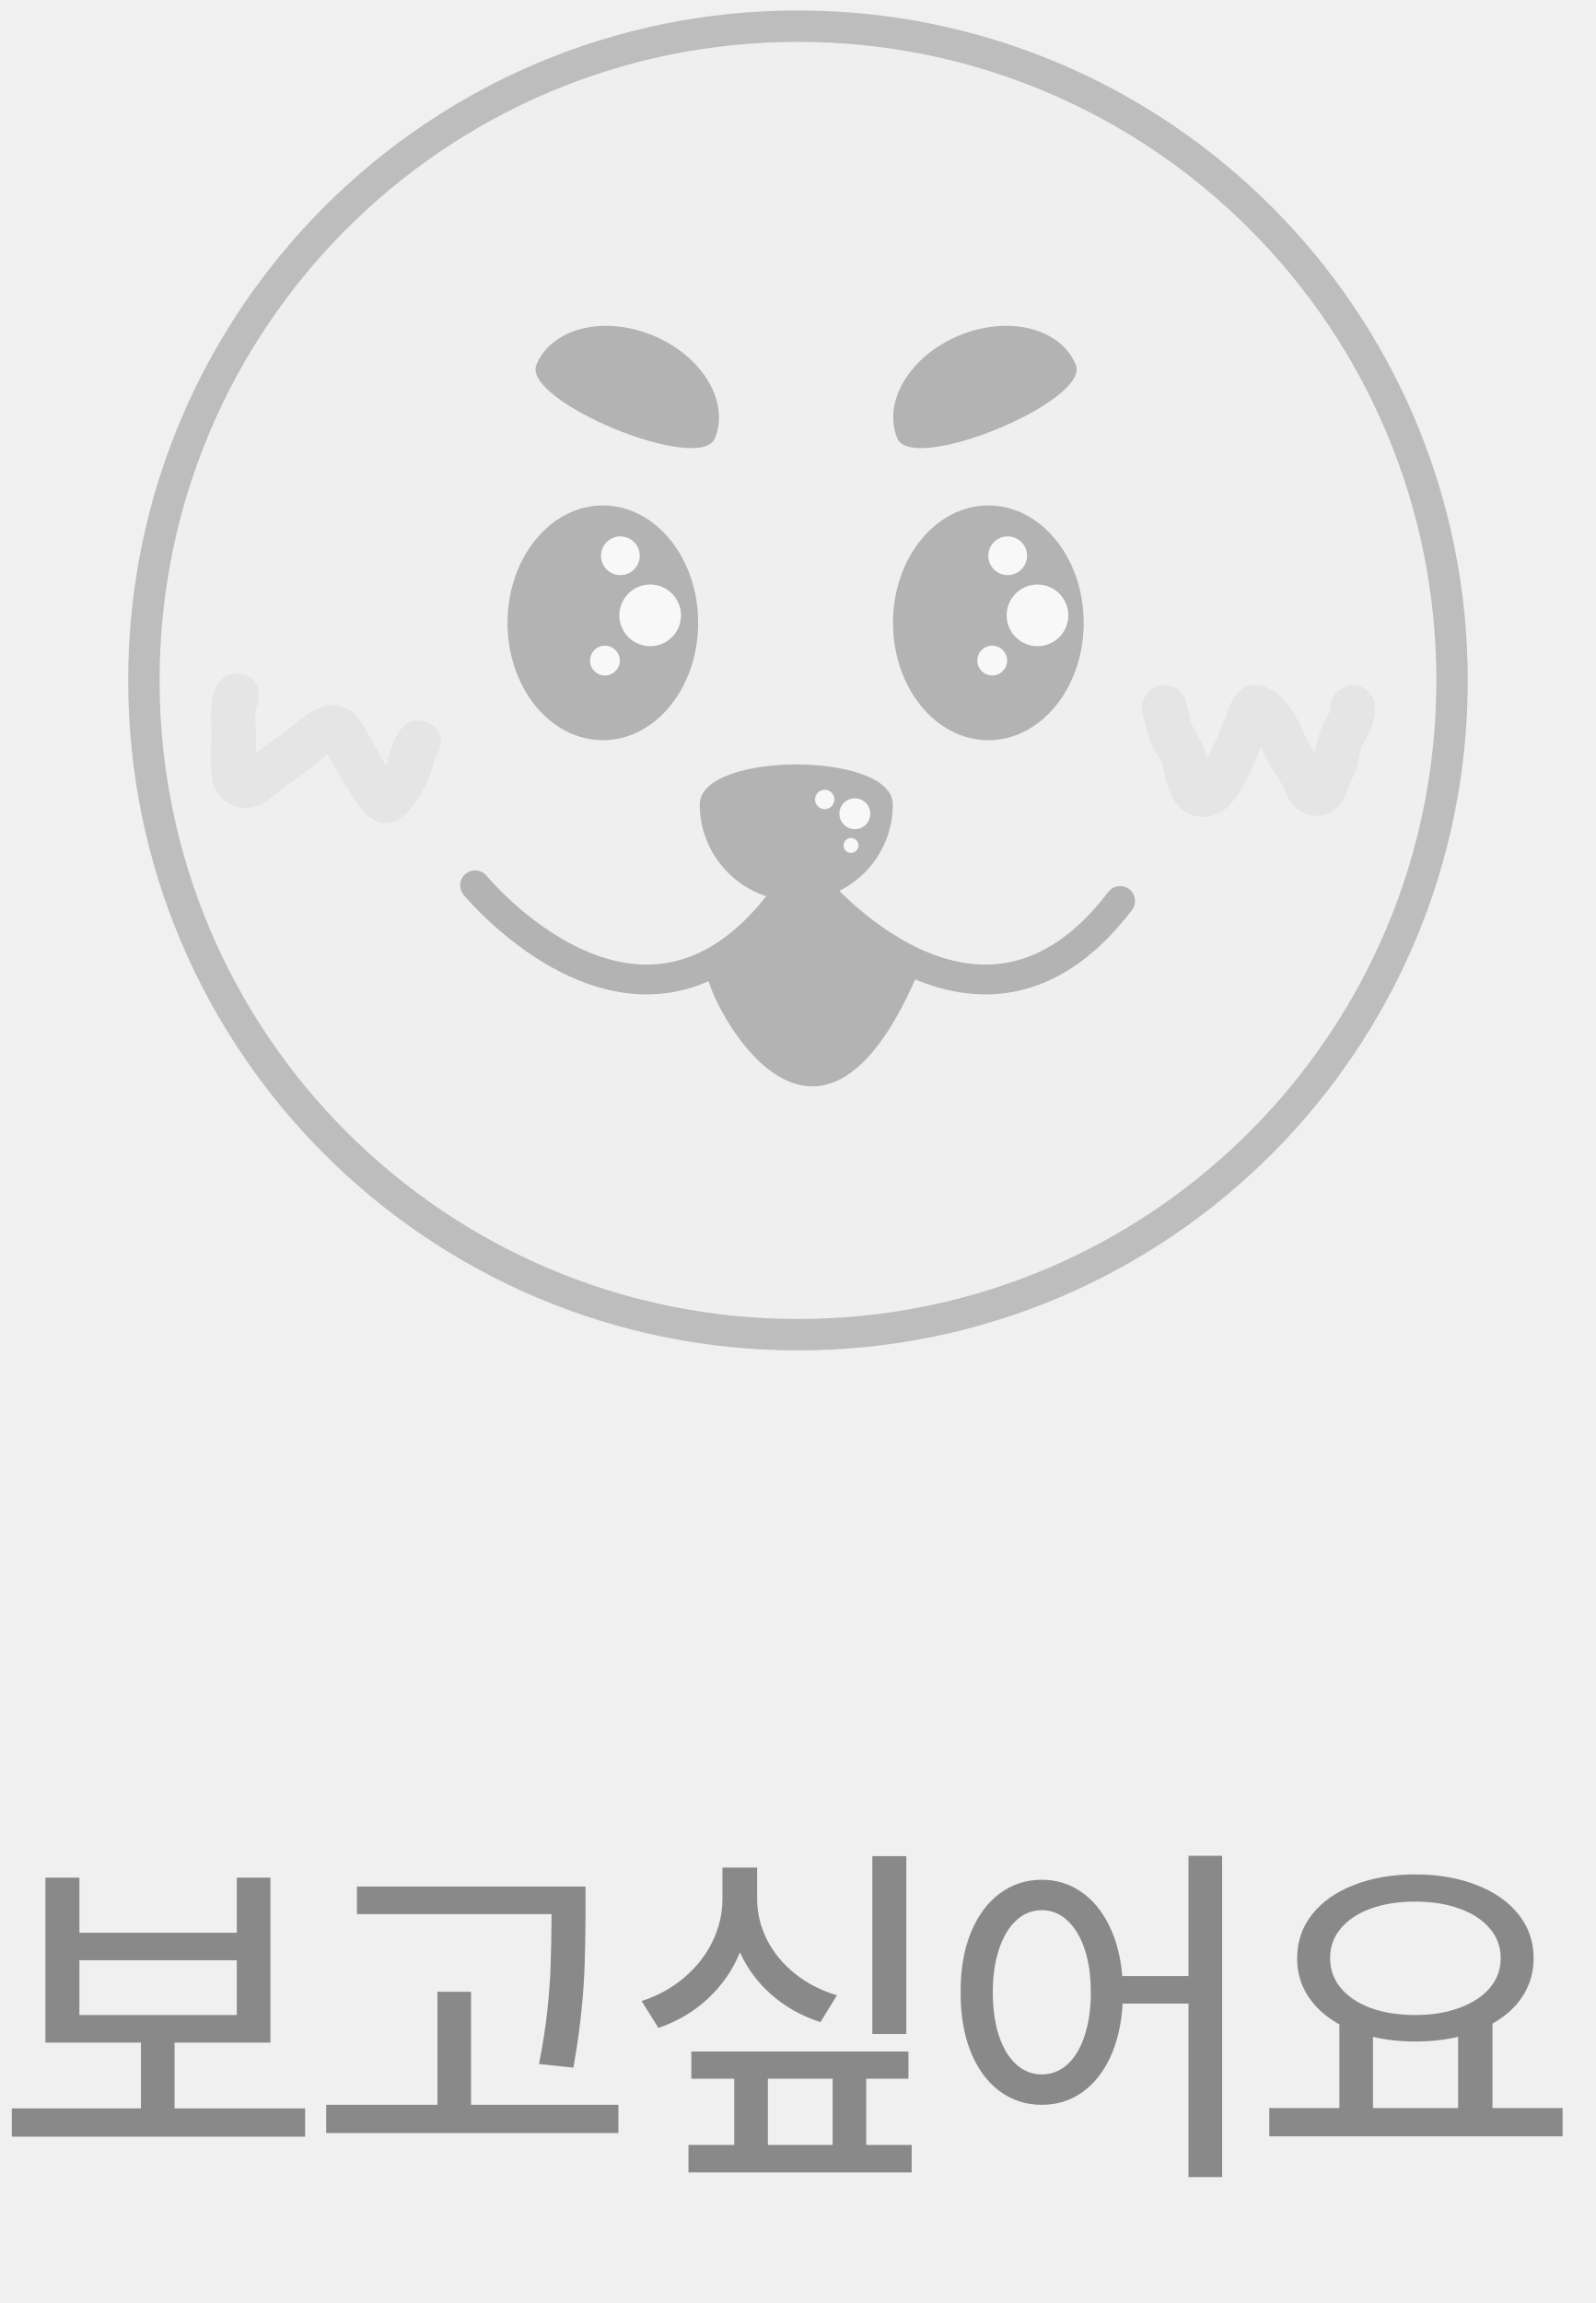
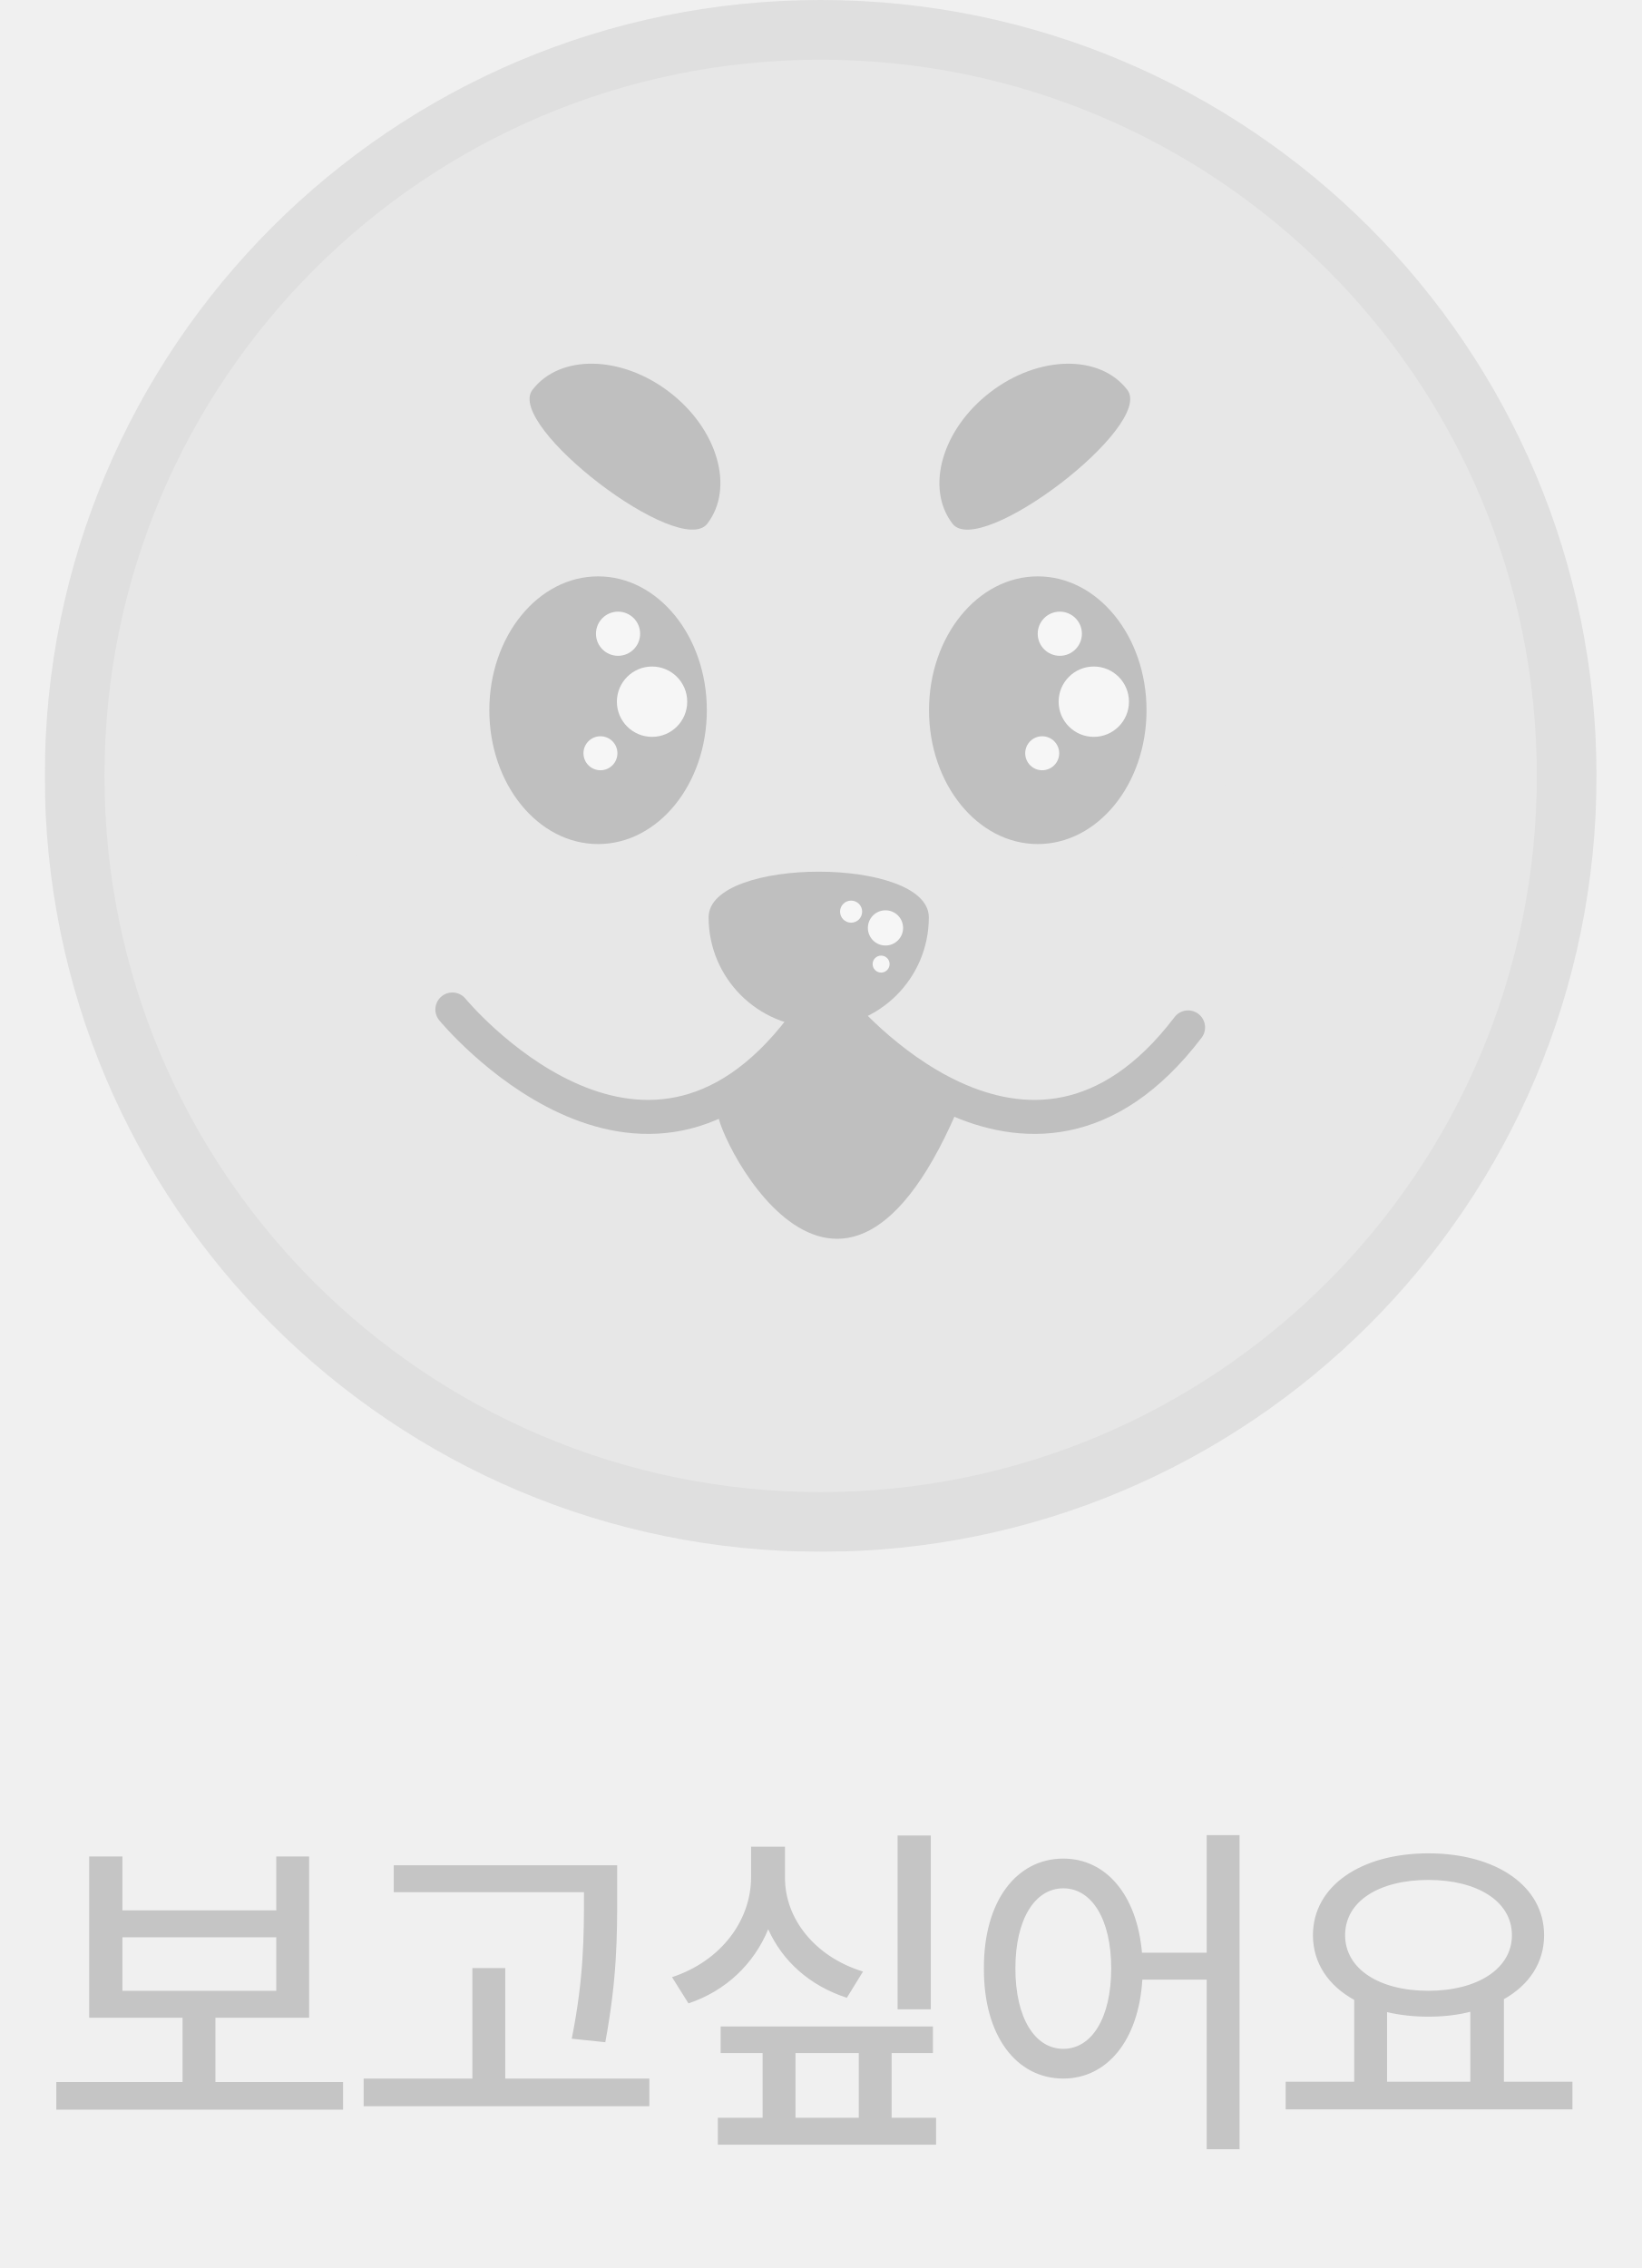
- <svg xmlns="http://www.w3.org/2000/svg" width="61" height="88" viewBox="0 0 61 88" fill="none">
-   <g opacity="0.5" clip-path="url(#clip0_4252_15398)">
-     <path d="M30.5 51C44.307 51 55.5 39.807 55.5 26C55.5 12.193 44.307 1 30.5 1C16.693 1 5.5 12.193 5.5 26C5.5 39.807 16.693 51 30.5 51Z" fill="#EDEDED" stroke="#898989" stroke-width="1.2" stroke-miterlimit="10" stroke-linecap="round" />
-     <path d="M34.296 16.746C34.871 18.139 41.691 15.327 41.116 13.934C40.541 12.541 38.549 12.04 36.666 12.818C34.783 13.594 33.721 15.353 34.296 16.746Z" fill="#757575" />
-     <path d="M27.325 16.746C26.75 18.139 19.929 15.327 20.504 13.934C21.079 12.541 23.072 12.04 24.955 12.818C26.837 13.594 27.9 15.353 27.325 16.746Z" fill="#757575" />
-     <path d="M37.776 28.284C39.789 28.284 41.42 26.276 41.42 23.799C41.42 21.322 39.789 19.314 37.776 19.314C35.764 19.314 34.132 21.322 34.132 23.799C34.132 26.276 35.764 28.284 37.776 28.284Z" fill="#757575" />
-     <path d="M23.042 28.284C25.054 28.284 26.685 26.276 26.685 23.799C26.685 21.322 25.054 19.314 23.042 19.314C21.029 19.314 19.398 21.322 19.398 23.799C19.398 26.276 21.029 28.284 23.042 28.284Z" fill="#757575" />
-     <path d="M8.32 26.143C7.992 26.708 8.072 27.312 8.075 27.934C8.079 28.557 8.017 29.177 8.113 29.779C8.233 30.513 8.916 30.995 9.649 30.846C9.973 30.779 10.239 30.589 10.489 30.381C10.508 30.365 10.751 30.185 10.746 30.159L10.664 30.219C10.711 30.185 10.761 30.149 10.808 30.115C10.88 30.064 10.953 30.012 11.027 29.961C11.516 29.616 11.991 29.259 12.454 28.879C12.475 28.862 12.668 28.722 12.509 28.834C12.556 28.8 12.604 28.765 12.655 28.733C12.706 28.701 12.754 28.676 12.801 28.646C12.968 28.538 12.687 28.674 12.797 28.646C12.881 28.625 12.596 28.633 12.579 28.627C12.547 28.617 12.302 28.433 12.399 28.54C12.38 28.519 12.296 28.373 12.359 28.496C12.393 28.562 12.431 28.627 12.467 28.693C12.704 29.153 12.959 29.631 13.245 30.06C13.532 30.489 13.796 31.043 14.27 31.32C15.118 31.811 15.8 30.863 16.153 30.215C16.291 29.961 16.411 29.697 16.492 29.42C16.526 29.302 16.557 29.183 16.595 29.065C16.61 29.016 16.621 28.955 16.648 28.91C16.487 29.177 16.83 28.722 16.608 28.98C16.9 28.642 16.965 28.099 16.608 27.773C16.287 27.479 15.712 27.412 15.401 27.773C15.192 28.016 15.059 28.274 14.959 28.579C14.925 28.686 14.896 28.794 14.866 28.902C14.849 28.965 14.83 29.027 14.811 29.09L14.79 29.149C14.761 29.223 14.761 29.225 14.79 29.156C14.815 29.099 14.816 29.092 14.797 29.13C14.786 29.153 14.775 29.175 14.761 29.198C14.739 29.242 14.716 29.284 14.693 29.327C14.642 29.422 14.589 29.517 14.532 29.61C14.502 29.657 14.469 29.705 14.439 29.752C14.353 29.883 14.502 29.703 14.431 29.764C14.393 29.796 14.359 29.84 14.325 29.876C14.215 29.999 14.462 29.792 14.319 29.872H15.181C15.037 29.8 15.223 29.916 15.215 29.917C15.204 29.917 15.13 29.834 15.132 29.836C15.114 29.819 15.065 29.739 15.12 29.824C15.185 29.923 15.111 29.804 15.095 29.779C15.006 29.64 14.927 29.494 14.832 29.358C14.591 29.012 14.409 28.64 14.198 28.276C14.019 27.968 13.864 27.619 13.625 27.355C13.277 26.972 12.742 26.847 12.26 27.033C11.822 27.202 11.469 27.488 11.112 27.788C11.051 27.839 10.991 27.889 10.932 27.94C10.812 28.041 10.943 27.934 10.962 27.919C10.916 27.957 10.865 27.991 10.818 28.025C10.626 28.166 10.433 28.302 10.239 28.439C10.045 28.576 9.858 28.709 9.673 28.851C9.594 28.912 9.518 28.976 9.442 29.043C9.408 29.073 9.372 29.103 9.338 29.134C9.22 29.238 9.398 29.107 9.317 29.153C9.292 29.166 9.252 29.189 9.229 29.208C9.311 29.134 9.339 29.179 9.256 29.194C9.417 29.164 9.563 29.191 9.685 29.31C9.734 29.358 9.753 29.411 9.785 29.468C9.848 29.578 9.799 29.5 9.785 29.456C9.738 29.278 9.789 29.639 9.782 29.405C9.768 28.934 9.785 28.458 9.784 27.987C9.784 27.769 9.765 27.551 9.761 27.331C9.761 27.234 9.761 27.137 9.77 27.038C9.757 27.213 9.763 27.101 9.776 27.057C9.825 26.887 9.7 27.177 9.797 27.012C10.021 26.625 9.899 26.059 9.491 25.843C9.083 25.627 8.561 25.737 8.322 26.148L8.32 26.143Z" fill="#D9D9D9" />
-     <path d="M43.673 27.266C43.783 27.687 43.855 28.101 44.041 28.497C44.111 28.649 44.202 28.79 44.288 28.934C44.333 29.012 44.379 29.09 44.417 29.171C44.364 29.055 44.415 29.184 44.428 29.236C44.561 29.744 44.62 30.268 44.954 30.699C45.472 31.369 46.366 31.378 46.96 30.799C47.358 30.41 47.605 29.877 47.84 29.382C48.002 29.04 48.15 28.699 48.277 28.342C48.277 28.338 48.328 28.213 48.296 28.289C48.258 28.374 48.336 28.211 48.345 28.19C48.4 28.069 48.451 27.943 48.499 27.816C48.51 27.786 48.522 27.755 48.533 27.723C48.541 27.704 48.594 27.566 48.55 27.67C48.506 27.774 48.562 27.653 48.575 27.626C48.607 27.562 48.692 27.501 48.56 27.64L47.956 27.89C47.969 27.89 47.749 27.85 47.835 27.875C47.92 27.9 47.721 27.82 47.732 27.826C47.857 27.888 47.755 27.865 47.713 27.791C47.732 27.828 47.793 27.863 47.823 27.894C47.84 27.913 47.857 27.936 47.876 27.953C47.95 28.019 47.789 27.82 47.844 27.909C47.969 28.116 48.095 28.313 48.201 28.532C48.286 28.708 48.362 28.89 48.45 29.067C48.609 29.384 48.825 29.665 49 29.972C49.017 30.002 49.032 30.04 49.053 30.069C49.099 30.13 49.013 29.989 49.017 29.98C49.008 30.002 49.07 30.114 49.08 30.141C49.159 30.338 49.233 30.517 49.362 30.686C49.683 31.099 50.252 31.302 50.752 31.092C51.169 30.915 51.368 30.574 51.514 30.16C51.528 30.124 51.585 29.959 51.541 30.071C51.571 29.993 51.611 29.917 51.647 29.841C51.74 29.632 51.837 29.422 51.892 29.2C51.94 29.004 51.96 28.801 52.019 28.608C52.031 28.571 52.044 28.537 52.053 28.501C52.031 28.571 52.008 28.596 52.053 28.515C52.093 28.441 52.131 28.366 52.173 28.294C52.388 27.903 52.57 27.495 52.558 27.04C52.547 26.584 52.175 26.165 51.704 26.186C51.234 26.207 50.837 26.562 50.85 27.04C50.856 27.252 50.92 26.888 50.856 27.087C50.844 27.12 50.765 27.33 50.848 27.146C50.789 27.277 50.715 27.401 50.647 27.526C50.473 27.85 50.361 28.173 50.29 28.532C50.258 28.701 50.222 28.867 50.156 29.027C50.218 28.873 50.106 29.126 50.104 29.129C50.051 29.247 49.998 29.367 49.951 29.488C49.922 29.558 49.894 29.63 49.873 29.704C49.822 29.885 49.977 29.575 49.871 29.714C49.994 29.555 50.057 29.551 50.264 29.52C50.378 29.462 50.482 29.465 50.577 29.532C50.647 29.57 50.704 29.623 50.746 29.689C50.767 29.678 50.573 29.446 50.731 29.683C50.702 29.64 50.687 29.572 50.668 29.522C50.6 29.349 50.529 29.19 50.435 29.033C50.266 28.75 50.066 28.482 49.92 28.186C49.732 27.808 49.583 27.414 49.34 27.068C48.928 26.484 48.049 25.77 47.358 26.431C47.102 26.675 46.969 27.03 46.859 27.359C46.808 27.512 46.872 27.345 46.878 27.325C46.863 27.391 46.812 27.463 46.783 27.526C46.684 27.744 46.605 27.97 46.527 28.196C46.442 28.439 46.601 28.065 46.481 28.294C46.466 28.325 46.451 28.353 46.436 28.384C46.396 28.463 46.36 28.545 46.322 28.625C46.225 28.829 46.125 29.033 46.013 29.228C45.954 29.329 45.891 29.424 45.827 29.52C45.722 29.68 45.958 29.387 45.827 29.515C45.806 29.535 45.779 29.562 45.758 29.587C45.654 29.714 45.927 29.494 45.793 29.566C45.658 29.638 46.001 29.509 45.855 29.543L46.003 29.522C45.912 29.52 45.946 29.526 46.109 29.539C46.252 29.608 46.284 29.621 46.208 29.579C46.326 29.678 46.352 29.697 46.29 29.638C46.184 29.535 46.37 29.818 46.32 29.674C46.305 29.648 46.29 29.621 46.276 29.592C46.239 29.513 46.248 29.535 46.305 29.663C46.305 29.579 46.237 29.454 46.214 29.372C46.161 29.169 46.132 28.962 46.077 28.759C45.978 28.393 45.77 28.097 45.593 27.769C45.584 27.752 45.495 27.526 45.55 27.683C45.514 27.579 45.485 27.474 45.459 27.366C45.413 27.18 45.377 26.991 45.328 26.805C45.214 26.372 44.713 26.068 44.276 26.209C43.84 26.349 43.559 26.795 43.68 27.26L43.673 27.266Z" fill="#D9D9D9" />
-     <path d="M39.653 24.692C40.304 24.692 40.832 24.164 40.832 23.514C40.832 22.863 40.304 22.335 39.653 22.335C39.002 22.335 38.475 22.863 38.475 23.514C38.475 24.164 39.002 24.692 39.653 24.692Z" fill="white" />
-     <path d="M38.514 21.976C38.923 21.976 39.255 21.645 39.255 21.236C39.255 20.828 38.923 20.496 38.514 20.496C38.106 20.496 37.774 20.828 37.774 21.236C37.774 21.645 38.106 21.976 38.514 21.976Z" fill="white" />
-     <path d="M37.924 25.811C38.239 25.811 38.494 25.556 38.494 25.241C38.494 24.927 38.239 24.672 37.924 24.672C37.61 24.672 37.355 24.927 37.355 25.241C37.355 25.556 37.61 25.811 37.924 25.811Z" fill="white" />
-     <path d="M24.85 24.692C25.501 24.692 26.029 24.164 26.029 23.514C26.029 22.863 25.501 22.335 24.85 22.335C24.199 22.335 23.672 22.863 23.672 23.514C23.672 24.164 24.199 24.692 24.85 24.692Z" fill="white" />
-     <path d="M23.712 21.976C24.12 21.976 24.452 21.645 24.452 21.236C24.452 20.828 24.12 20.496 23.712 20.496C23.303 20.496 22.971 20.828 22.971 21.236C22.971 21.645 23.303 21.976 23.712 21.976Z" fill="white" />
-     <path d="M23.121 25.811C23.436 25.811 23.691 25.556 23.691 25.241C23.691 24.927 23.436 24.672 23.121 24.672C22.807 24.672 22.552 24.927 22.552 25.241C22.552 25.556 22.807 25.811 23.121 25.811Z" fill="white" />
-     <path d="M27.065 37.197C26.687 37.381 31.069 47.065 35.245 36.806C35.245 36.806 30.595 35.204 30.785 32.927C30.785 32.927 31.126 35.204 27.065 37.197Z" fill="#757575" />
-     <path d="M34.125 30.739C34.125 28.7 26.746 28.7 26.746 30.739C26.746 32.777 28.397 34.428 30.436 34.428C32.474 34.428 34.125 32.777 34.125 30.739Z" fill="#757575" />
-     <path d="M18.159 33.828C18.159 33.828 24.48 41.511 29.866 34.428" stroke="#757575" stroke-width="1.139" stroke-miterlimit="10" stroke-linecap="round" />
-     <path d="M31.105 33.828C31.105 33.828 37.427 41.511 42.813 34.428" stroke="#757575" stroke-width="1.139" stroke-miterlimit="10" stroke-linecap="round" />
-     <path d="M32.673 31.684C32.999 31.684 33.263 31.42 33.263 31.094C33.263 30.768 32.999 30.504 32.673 30.504C32.347 30.504 32.083 30.768 32.083 31.094C32.083 31.42 32.347 31.684 32.673 31.684Z" fill="white" />
-     <path d="M31.521 30.919C31.725 30.919 31.891 30.753 31.891 30.549C31.891 30.344 31.725 30.179 31.521 30.179C31.317 30.179 31.151 30.344 31.151 30.549C31.151 30.753 31.317 30.919 31.521 30.919Z" fill="white" />
-     <path d="M32.527 32.591C32.684 32.591 32.812 32.463 32.812 32.306C32.812 32.149 32.684 32.022 32.527 32.022C32.37 32.022 32.242 32.149 32.242 32.306C32.242 32.463 32.37 32.591 32.527 32.591Z" fill="white" />
+ <svg xmlns="http://www.w3.org/2000/svg" width="55" height="76" viewBox="0 0 55 76" fill="none">
+   <g opacity="0.4" clip-path="url(#clip0_4176_21266)">
+     <path d="M27.5 51C41.307 51 52.5 39.807 52.5 26C52.5 12.193 41.307 1 27.5 1C13.693 1 2.5 12.193 2.5 26C2.5 39.807 13.693 51 27.5 51Z" fill="#D9D9D9" stroke="#C5C5C5" stroke-width="2" stroke-miterlimit="10" stroke-linecap="round" />
+     <path d="M31.917 17.547C32.833 18.744 38.693 14.261 37.777 13.065C36.861 11.868 34.807 11.9 33.19 13.139C31.572 14.376 31.001 16.35 31.917 17.547Z" fill="#757575" />
+     <path d="M23.704 17.546C22.788 18.743 16.927 14.261 17.843 13.064C18.759 11.867 20.814 11.899 22.431 13.138C24.048 14.375 24.62 16.349 23.704 17.546Z" fill="#757575" />
+     <path d="M34.776 28.284C36.788 28.284 38.42 26.276 38.42 23.799C38.42 21.322 36.788 19.314 34.776 19.314C32.764 19.314 31.132 21.322 31.132 23.799C31.132 26.276 32.764 28.284 34.776 28.284Z" fill="#757575" />
+     <path d="M20.042 28.284C22.054 28.284 23.686 26.276 23.686 23.799C23.686 21.322 22.054 19.314 20.042 19.314C18.029 19.314 16.398 21.322 16.398 23.799C16.398 26.276 18.029 28.284 20.042 28.284Z" fill="#757575" />
+     <path d="M5.32 26.143C4.992 26.708 5.072 27.312 5.076 27.934C5.079 28.557 5.017 29.177 5.113 29.779C5.233 30.513 5.916 30.995 6.649 30.846C6.973 30.779 7.239 30.589 7.49 30.381C7.509 30.365 7.751 30.185 7.746 30.159L7.664 30.219C7.712 30.185 7.761 30.149 7.808 30.115C7.88 30.064 7.953 30.012 8.027 29.961C8.516 29.616 8.991 29.259 9.454 28.879C9.475 28.862 9.668 28.722 9.509 28.834C9.556 28.8 9.604 28.765 9.655 28.733C9.706 28.701 9.754 28.676 9.801 28.646C9.968 28.538 9.687 28.674 9.797 28.646C9.881 28.625 9.596 28.633 9.579 28.627C9.547 28.617 9.302 28.433 9.399 28.54C9.38 28.519 9.296 28.373 9.359 28.496C9.393 28.562 9.431 28.627 9.467 28.693C9.704 29.153 9.959 29.631 10.245 30.06C10.532 30.489 10.796 31.043 11.27 31.32C12.118 31.811 12.8 30.863 13.153 30.215C13.291 29.961 13.411 29.697 13.492 29.42C13.527 29.302 13.557 29.183 13.595 29.065C13.61 29.016 13.621 28.955 13.648 28.91C13.487 29.177 13.83 28.722 13.608 28.98C13.9 28.642 13.965 28.099 13.608 27.773C13.287 27.479 12.712 27.412 12.401 27.773C12.192 28.016 12.059 28.274 11.959 28.579C11.925 28.686 11.896 28.794 11.866 28.902C11.849 28.965 11.83 29.027 11.811 29.09L11.79 29.149C11.761 29.223 11.761 29.225 11.79 29.156C11.815 29.099 11.817 29.092 11.798 29.13C11.786 29.153 11.775 29.175 11.761 29.198C11.739 29.242 11.716 29.284 11.693 29.327C11.642 29.422 11.589 29.517 11.532 29.61C11.502 29.657 11.469 29.705 11.439 29.752C11.354 29.883 11.502 29.703 11.431 29.764C11.393 29.796 11.359 29.84 11.325 29.876C11.215 29.999 11.462 29.792 11.319 29.872H12.181C12.037 29.8 12.223 29.916 12.215 29.917C12.204 29.917 12.13 29.834 12.132 29.836C12.114 29.819 12.065 29.739 12.12 29.824C12.185 29.923 12.111 29.804 12.095 29.779C12.006 29.64 11.927 29.494 11.832 29.358C11.591 29.012 11.409 28.64 11.198 28.276C11.02 27.968 10.864 27.619 10.625 27.355C10.277 26.972 9.742 26.847 9.26 27.033C8.822 27.202 8.469 27.488 8.112 27.788C8.051 27.839 7.991 27.889 7.932 27.94C7.812 28.041 7.943 27.934 7.962 27.919C7.917 27.957 7.865 27.991 7.818 28.025C7.626 28.166 7.433 28.302 7.239 28.439C7.045 28.576 6.858 28.709 6.673 28.851C6.594 28.912 6.518 28.976 6.442 29.043C6.408 29.073 6.372 29.103 6.338 29.134C6.22 29.238 6.398 29.107 6.317 29.153C6.292 29.166 6.252 29.189 6.229 29.208C6.311 29.134 6.339 29.179 6.256 29.194C6.417 29.164 6.563 29.191 6.685 29.31C6.734 29.358 6.753 29.411 6.785 29.468C6.848 29.578 6.799 29.5 6.785 29.456C6.738 29.278 6.789 29.639 6.782 29.405C6.768 28.934 6.785 28.458 6.784 27.987C6.784 27.769 6.765 27.551 6.761 27.331C6.761 27.234 6.761 27.137 6.77 27.038C6.757 27.213 6.763 27.101 6.776 27.057C6.825 26.887 6.7 27.177 6.797 27.012C7.021 26.625 6.899 26.059 6.491 25.843C6.083 25.627 5.561 25.737 5.322 26.148L5.32 26.143Z" fill="#D9D9D9" />
+     <path d="M40.673 27.266C40.783 27.687 40.855 28.101 41.041 28.497C41.111 28.649 41.202 28.79 41.288 28.934C41.333 29.012 41.379 29.09 41.417 29.171C41.364 29.055 41.415 29.184 41.428 29.236C41.561 29.744 41.62 30.268 41.954 30.699C42.472 31.369 43.366 31.378 43.96 30.799C44.358 30.41 44.605 29.877 44.84 29.382C45.002 29.04 45.15 28.699 45.277 28.342C45.277 28.338 45.328 28.213 45.296 28.289C45.258 28.374 45.336 28.211 45.345 28.19C45.4 28.069 45.451 27.943 45.499 27.816C45.51 27.786 45.522 27.755 45.533 27.723C45.541 27.704 45.594 27.566 45.55 27.67C45.506 27.774 45.561 27.653 45.575 27.626C45.607 27.562 45.692 27.501 45.559 27.64L44.956 27.89C44.969 27.89 44.749 27.85 44.835 27.875C44.92 27.9 44.721 27.82 44.732 27.826C44.857 27.888 44.755 27.865 44.713 27.791C44.732 27.828 44.793 27.863 44.823 27.894C44.84 27.913 44.857 27.936 44.876 27.953C44.95 28.019 44.789 27.82 44.844 27.909C44.969 28.116 45.095 28.313 45.201 28.532C45.286 28.708 45.362 28.89 45.45 29.067C45.609 29.384 45.825 29.665 46 29.972C46.017 30.002 46.032 30.04 46.053 30.069C46.099 30.13 46.013 29.989 46.017 29.98C46.007 30.002 46.07 30.114 46.08 30.141C46.159 30.338 46.233 30.517 46.362 30.686C46.683 31.099 47.252 31.302 47.752 31.092C48.169 30.915 48.368 30.574 48.514 30.16C48.528 30.124 48.585 29.959 48.541 30.071C48.571 29.993 48.611 29.917 48.647 29.841C48.74 29.632 48.837 29.422 48.892 29.2C48.94 29.004 48.96 28.801 49.019 28.608C49.031 28.571 49.044 28.537 49.053 28.501C49.031 28.571 49.008 28.596 49.053 28.515C49.093 28.441 49.131 28.366 49.173 28.294C49.387 27.903 49.57 27.495 49.558 27.04C49.547 26.584 49.175 26.165 48.704 26.186C48.234 26.207 47.837 26.562 47.85 27.04C47.856 27.252 47.92 26.888 47.856 27.087C47.844 27.12 47.765 27.33 47.848 27.146C47.789 27.277 47.715 27.401 47.647 27.526C47.472 27.85 47.361 28.173 47.29 28.532C47.258 28.701 47.222 28.867 47.156 29.027C47.218 28.873 47.106 29.126 47.104 29.129C47.051 29.247 46.998 29.367 46.951 29.488C46.922 29.558 46.894 29.63 46.873 29.704C46.822 29.885 46.977 29.575 46.871 29.714C46.994 29.555 47.057 29.551 47.264 29.52C47.378 29.462 47.482 29.465 47.577 29.532C47.647 29.57 47.704 29.623 47.746 29.689C47.767 29.678 47.573 29.446 47.731 29.683C47.702 29.64 47.687 29.572 47.668 29.522C47.6 29.349 47.529 29.19 47.435 29.033C47.266 28.75 47.066 28.482 46.92 28.186C46.732 27.808 46.583 27.414 46.34 27.068C45.928 26.484 45.049 25.77 44.358 26.431C44.102 26.675 43.969 27.03 43.859 27.359C43.808 27.512 43.872 27.345 43.878 27.325C43.863 27.391 43.812 27.463 43.783 27.526C43.684 27.744 43.605 27.97 43.527 28.196C43.442 28.439 43.601 28.065 43.481 28.294C43.466 28.325 43.451 28.353 43.436 28.384C43.396 28.463 43.36 28.545 43.322 28.625C43.225 28.829 43.125 29.033 43.013 29.228C42.954 29.329 42.891 29.424 42.827 29.52C42.722 29.68 42.958 29.387 42.827 29.515C42.806 29.535 42.779 29.562 42.758 29.587C42.654 29.714 42.927 29.494 42.792 29.566C42.658 29.638 43.001 29.509 42.855 29.543L43.003 29.522C42.912 29.52 42.946 29.526 43.109 29.539C43.252 29.608 43.284 29.621 43.208 29.579C43.326 29.678 43.352 29.697 43.29 29.638C43.184 29.535 43.37 29.818 43.32 29.674C43.305 29.648 43.29 29.621 43.276 29.592C43.239 29.513 43.248 29.535 43.305 29.663C43.305 29.579 43.237 29.454 43.214 29.372C43.161 29.169 43.132 28.962 43.077 28.759C42.978 28.393 42.77 28.097 42.593 27.769C42.584 27.752 42.495 27.526 42.55 27.683C42.514 27.579 42.485 27.474 42.459 27.366C42.413 27.18 42.377 26.991 42.328 26.805C42.214 26.372 41.713 26.068 41.276 26.209C40.84 26.349 40.559 26.795 40.68 27.26L40.673 27.266Z" fill="#D9D9D9" />
+     <path d="M36.653 24.692C37.304 24.692 37.832 24.164 37.832 23.514C37.832 22.863 37.304 22.335 36.653 22.335C36.002 22.335 35.475 22.863 35.475 23.514C35.475 24.164 36.002 24.692 36.653 24.692Z" fill="white" />
+     <path d="M35.515 21.976C35.923 21.976 36.255 21.645 36.255 21.236C36.255 20.828 35.923 20.496 35.515 20.496C35.106 20.496 34.774 20.828 34.774 21.236C34.774 21.645 35.106 21.976 35.515 21.976Z" fill="white" />
+     <path d="M34.924 25.811C35.239 25.811 35.494 25.556 35.494 25.241C35.494 24.927 35.239 24.672 34.924 24.672C34.61 24.672 34.355 24.927 34.355 25.241C34.355 25.556 34.61 25.811 34.924 25.811Z" fill="white" />
+     <path d="M21.85 24.692C22.501 24.692 23.029 24.164 23.029 23.514C23.029 22.863 22.501 22.335 21.85 22.335C21.2 22.335 20.672 22.863 20.672 23.514C20.672 24.164 21.2 24.692 21.85 24.692Z" fill="white" />
+     <path d="M20.711 21.976C21.12 21.976 21.451 21.645 21.451 21.236C21.451 20.828 21.12 20.496 20.711 20.496C20.303 20.496 19.971 20.828 19.971 21.236C19.971 21.645 20.303 21.976 20.711 21.976Z" fill="white" />
+     <path d="M20.121 25.811C20.436 25.811 20.69 25.556 20.69 25.241C20.69 24.927 20.436 24.672 20.121 24.672C19.807 24.672 19.552 24.927 19.552 25.241C19.552 25.556 19.807 25.811 20.121 25.811Z" fill="white" />
+     <path d="M24.065 37.197C23.687 37.381 28.069 47.065 32.244 36.806C32.244 36.806 27.595 35.204 27.785 32.927C27.785 32.927 28.126 35.204 24.065 37.197Z" fill="#757575" />
+     <path d="M31.125 30.739C31.125 28.7 23.746 28.7 23.746 30.739C23.746 32.777 25.397 34.428 27.435 34.428C29.474 34.428 31.125 32.777 31.125 30.739Z" fill="#757575" />
+     <path d="M15.159 33.828C15.159 33.828 21.48 41.511 26.866 34.428" stroke="#757575" stroke-width="1.139" stroke-miterlimit="10" stroke-linecap="round" />
+     <path d="M28.105 33.828C28.105 33.828 34.427 41.511 39.813 34.428" stroke="#757575" stroke-width="1.139" stroke-miterlimit="10" stroke-linecap="round" />
+     <path d="M29.673 31.684C29.999 31.684 30.263 31.42 30.263 31.094C30.263 30.768 29.999 30.504 29.673 30.504C29.347 30.504 29.083 30.768 29.083 31.094C29.083 31.42 29.347 31.684 29.673 31.684Z" fill="white" />
+     <path d="M28.521 30.919C28.725 30.919 28.891 30.753 28.891 30.549C28.891 30.344 28.725 30.179 28.521 30.179C28.317 30.179 28.151 30.344 28.151 30.549C28.151 30.753 28.317 30.919 28.521 30.919Z" fill="white" />
+     <path d="M29.527 32.591C29.684 32.591 29.811 32.463 29.811 32.306C29.811 32.149 29.684 32.022 29.527 32.022C29.37 32.022 29.242 32.149 29.242 32.306C29.242 32.463 29.37 32.591 29.527 32.591Z" fill="white" />
  </g>
-   <path d="M11.662 81.644H0.451V80.564H5.387V78.049H1.736V71.746H3.035V73.852H9.051V71.746H10.336V78.049H6.672V80.564H11.662V81.644ZM9.051 76.996V74.904H3.035V76.996H9.051ZM22.379 73.291C22.374 73.997 22.363 74.601 22.345 75.103C22.331 75.599 22.29 76.18 22.222 76.846C22.158 77.511 22.055 78.231 21.914 79.006L20.602 78.869C20.747 78.135 20.855 77.445 20.923 76.798C20.991 76.146 21.032 75.572 21.046 75.075C21.064 74.579 21.076 73.984 21.08 73.291V73.141H13.643V72.088H22.379V73.291ZM12.467 80.428H16.719V76.107H18.004V80.428H23.637V81.508H12.467V80.428ZM34.641 77.721H33.342V70.926H34.641V77.721ZM24.523 76.463C25.148 76.258 25.692 75.957 26.157 75.561C26.627 75.159 26.987 74.699 27.237 74.18C27.488 73.66 27.613 73.118 27.613 72.553V71.363H28.939V72.553C28.939 73.091 29.062 73.608 29.309 74.105C29.555 74.597 29.908 75.03 30.368 75.403C30.833 75.777 31.373 76.057 31.988 76.244L31.359 77.269C30.648 77.037 30.029 76.691 29.5 76.231C28.971 75.77 28.566 75.228 28.283 74.603C28.005 75.278 27.597 75.866 27.059 76.367C26.522 76.868 25.891 77.242 25.166 77.488L24.523 76.463ZM26.314 81.959H28.064V79.43H26.424V78.391H34.723V79.43H33.109V81.959H34.846V83.012H26.314V81.959ZM31.824 81.959V79.43H29.35V81.959H31.824ZM39.82 71.828C40.372 71.828 40.868 71.978 41.31 72.279C41.753 72.58 42.11 73.006 42.384 73.558C42.662 74.109 42.833 74.758 42.896 75.506H45.426V70.912H46.711V83.189H45.426V76.559H42.91C42.864 77.347 42.705 78.033 42.432 78.616C42.158 79.2 41.796 79.648 41.345 79.963C40.894 80.273 40.385 80.428 39.82 80.428C39.214 80.428 38.674 80.252 38.2 79.901C37.731 79.55 37.364 79.049 37.1 78.397C36.84 77.746 36.712 76.987 36.717 76.121C36.712 75.264 36.84 74.512 37.1 73.865C37.364 73.213 37.731 72.712 38.2 72.361C38.674 72.006 39.214 71.828 39.82 71.828ZM37.947 76.121C37.947 76.759 38.025 77.315 38.18 77.789C38.339 78.263 38.56 78.628 38.843 78.883C39.125 79.138 39.451 79.266 39.82 79.266C40.189 79.266 40.515 79.138 40.798 78.883C41.08 78.628 41.299 78.263 41.454 77.789C41.614 77.315 41.693 76.759 41.693 76.121C41.693 75.492 41.614 74.943 41.454 74.474C41.295 74 41.074 73.635 40.791 73.38C40.513 73.12 40.189 72.99 39.82 72.99C39.451 72.99 39.125 73.12 38.843 73.38C38.565 73.635 38.346 74 38.187 74.474C38.027 74.943 37.947 75.492 37.947 76.121ZM59.724 81.631H48.514V80.551H51.193V77.352C50.678 77.069 50.28 76.711 49.997 76.278C49.715 75.845 49.575 75.36 49.58 74.822C49.58 74.189 49.771 73.63 50.154 73.147C50.537 72.664 51.07 72.291 51.754 72.026C52.442 71.757 53.221 71.623 54.092 71.623C54.962 71.623 55.742 71.757 56.43 72.026C57.118 72.291 57.653 72.664 58.036 73.147C58.423 73.63 58.617 74.189 58.617 74.822C58.617 75.356 58.48 75.836 58.207 76.265C57.934 76.689 57.546 77.042 57.045 77.324V80.551H59.724V81.631ZM50.838 74.822C50.838 75.255 50.974 75.636 51.248 75.964C51.521 76.292 51.904 76.547 52.396 76.73C52.889 76.907 53.454 76.996 54.092 76.996C54.725 76.996 55.288 76.905 55.78 76.723C56.277 76.54 56.664 76.287 56.942 75.964C57.22 75.636 57.359 75.255 57.359 74.822C57.359 74.389 57.22 74.011 56.942 73.688C56.664 73.359 56.277 73.106 55.78 72.929C55.288 72.751 54.725 72.662 54.092 72.662C53.454 72.662 52.889 72.751 52.396 72.929C51.904 73.106 51.521 73.359 51.248 73.688C50.974 74.011 50.838 74.389 50.838 74.822ZM55.732 80.551V77.83C55.222 77.949 54.675 78.008 54.092 78.008C53.517 78.008 52.98 77.949 52.478 77.83V80.551H55.732Z" fill="#898989" />
+   <path d="M11.496 69.769V70.695H1.887V69.769H6.117V67.613H2.988V62.211H4.102V64.016H9.258V62.211H10.359V67.613H7.219V69.769H11.496ZM4.102 66.711H9.258V64.918H4.102V66.711ZM20.682 62.504V63.535C20.682 64.836 20.682 66.289 20.284 68.434L19.159 68.316C19.569 66.289 19.569 64.801 19.569 63.535V63.406H13.194V62.504H20.682ZM21.76 69.652V70.578H12.186V69.652H15.83V65.949H16.932V69.652H21.76ZM31.192 61.508V67.332H30.079V61.508H31.192ZM26.305 62.902C26.294 64.297 27.313 65.574 28.919 66.066L28.379 66.945C27.143 66.547 26.223 65.721 25.743 64.648C25.268 65.803 24.331 66.711 23.071 67.133L22.52 66.254C24.161 65.715 25.169 64.356 25.169 62.902V61.883H26.305V62.902ZM31.262 67.906V68.797H29.879V70.965H31.368V71.867H24.055V70.965H25.555V68.797H24.149V67.906H31.262ZM26.657 70.965H28.778V68.797H26.657V70.965ZM35.632 62.281C37.056 62.281 38.099 63.488 38.268 65.434H40.436V61.496H41.538V72.019H40.436V66.336H38.28C38.157 68.381 37.091 69.652 35.632 69.652C34.061 69.652 32.96 68.223 32.971 65.961C32.96 63.711 34.061 62.281 35.632 62.281ZM35.632 63.277C34.682 63.277 34.026 64.309 34.026 65.961C34.026 67.625 34.682 68.656 35.632 68.656C36.581 68.656 37.237 67.625 37.237 65.961C37.237 64.309 36.581 63.277 35.632 63.277ZM52.693 69.758V70.684H43.083V69.758H45.38V67.016C44.519 66.541 43.997 65.785 43.997 64.848C43.997 63.195 45.614 62.105 47.864 62.105C50.126 62.105 51.743 63.195 51.743 64.848C51.743 65.773 51.239 66.518 50.396 66.992V69.758H52.693ZM47.864 62.996C46.212 62.996 45.075 63.711 45.075 64.848C45.075 65.973 46.212 66.711 47.864 66.711C49.505 66.711 50.665 65.973 50.665 64.848C50.665 63.711 49.505 62.996 47.864 62.996ZM46.481 69.758H49.271V67.414C48.843 67.525 48.368 67.578 47.864 67.578C47.372 67.578 46.903 67.525 46.481 67.426V69.758Z" fill="#C5C5C5" />
  <defs>
-     <clipPath id="clip0_4252_15398">
-       <rect width="52" height="52" fill="white" transform="translate(4.5)" />
+     <clipPath id="clip0_4176_21266">
+       <rect width="52" height="52" fill="white" transform="translate(1.5)" />
    </clipPath>
  </defs>
</svg>
